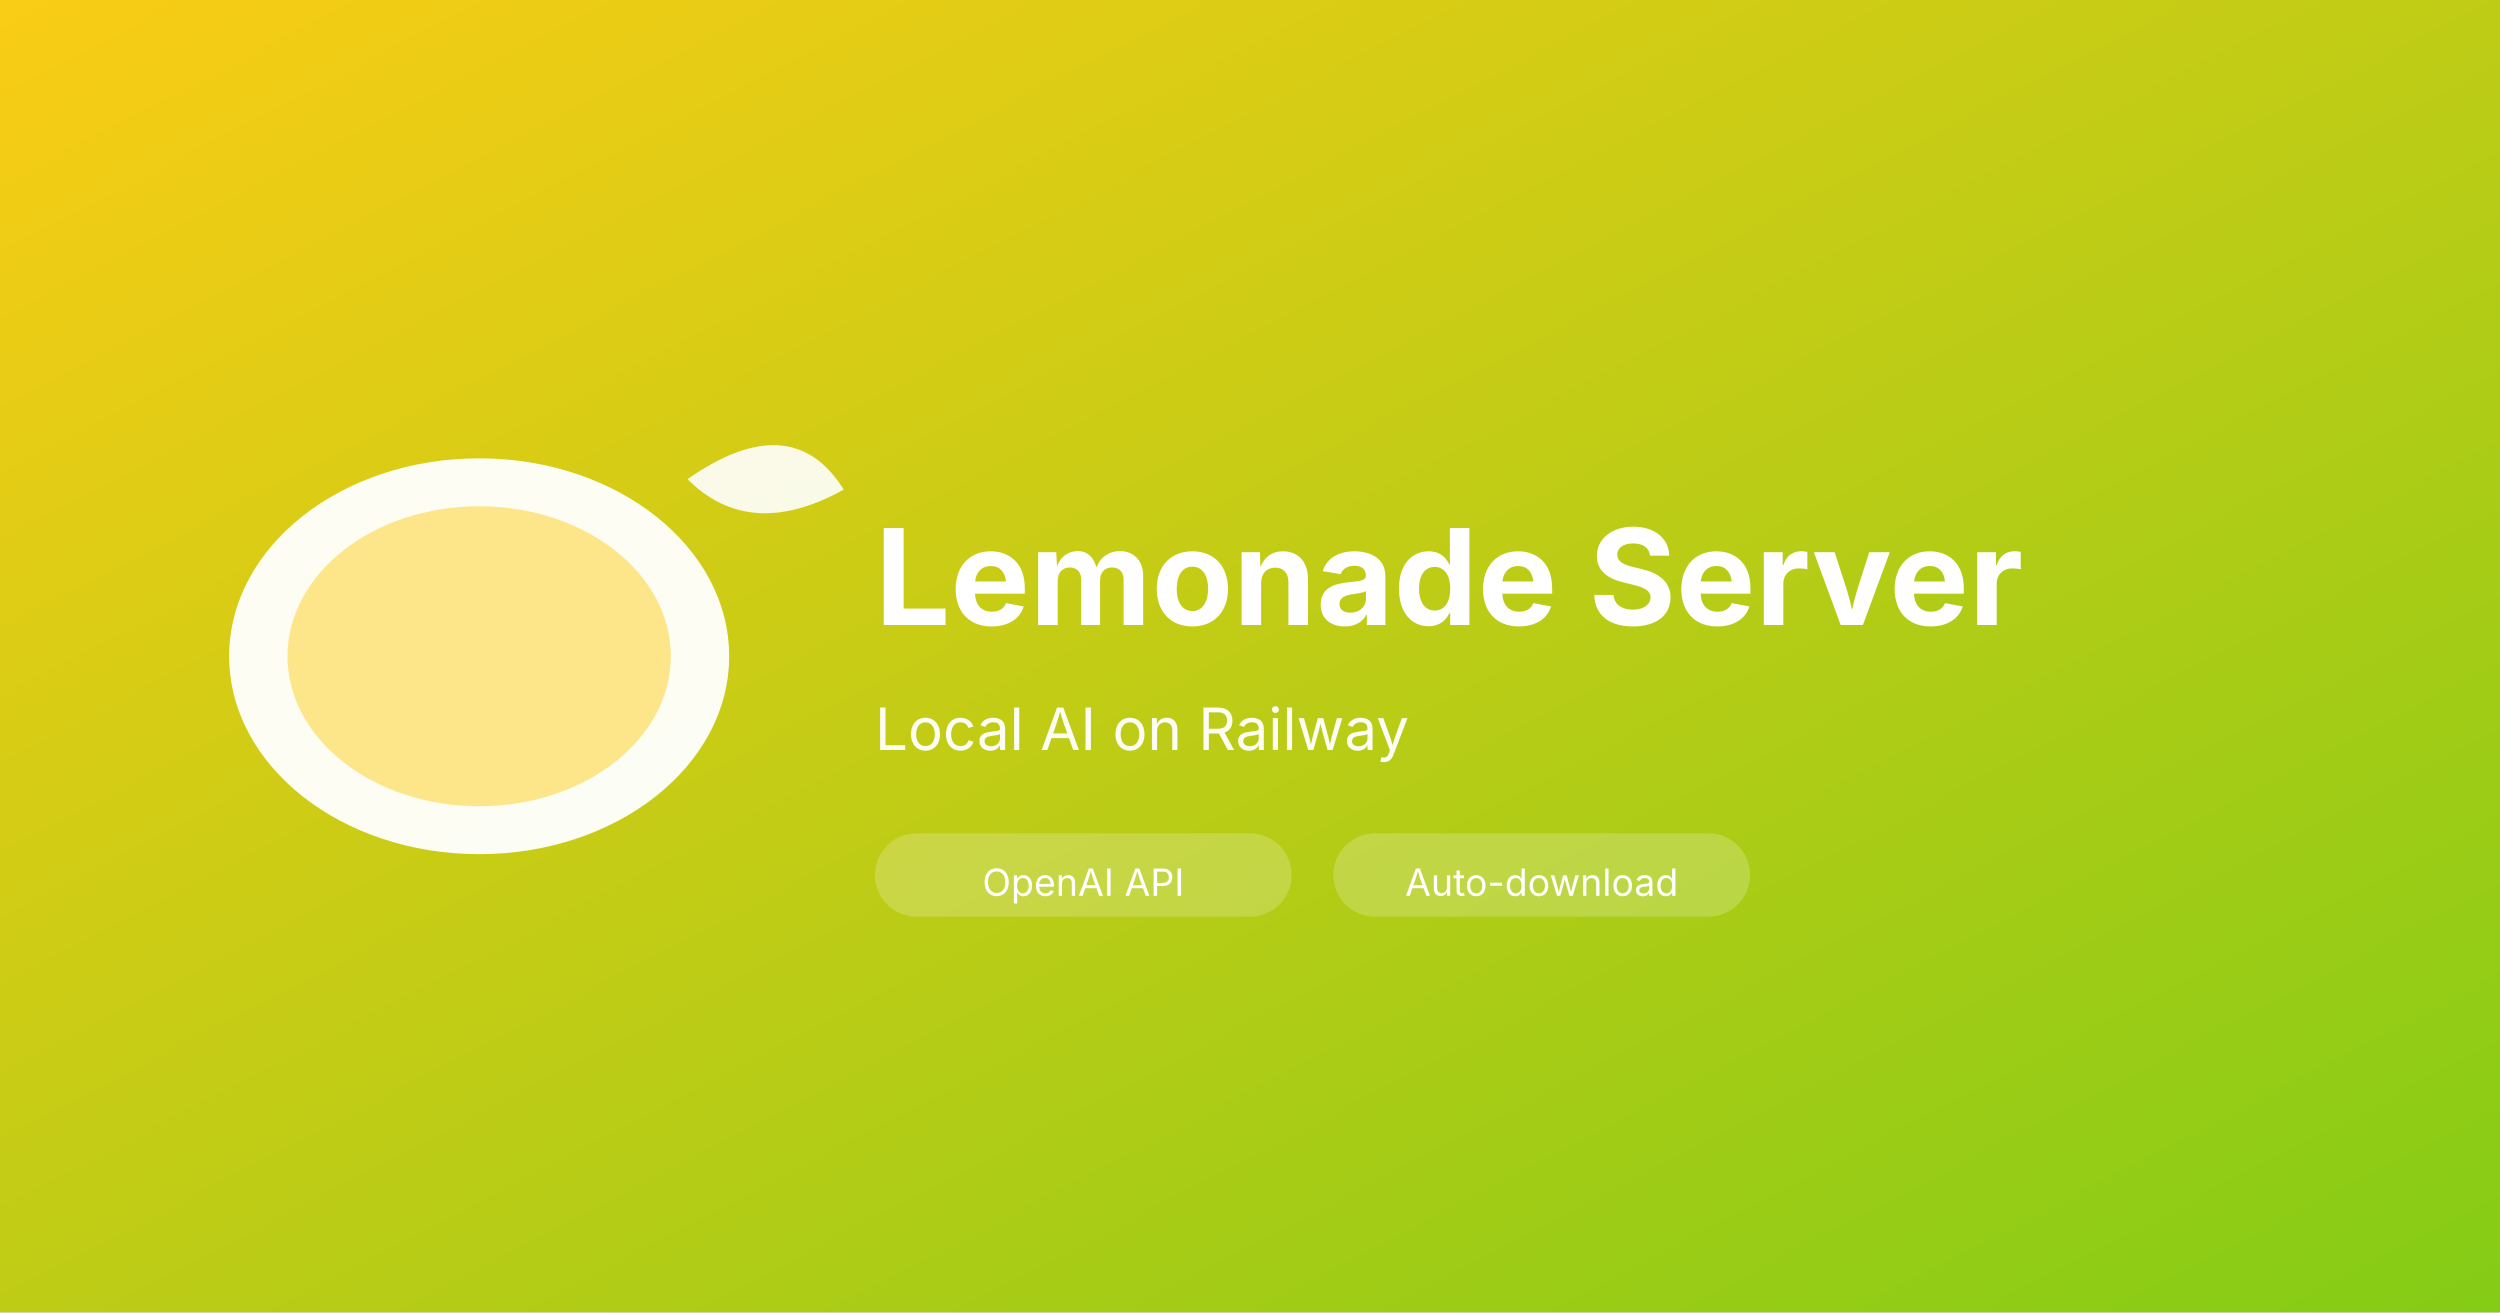
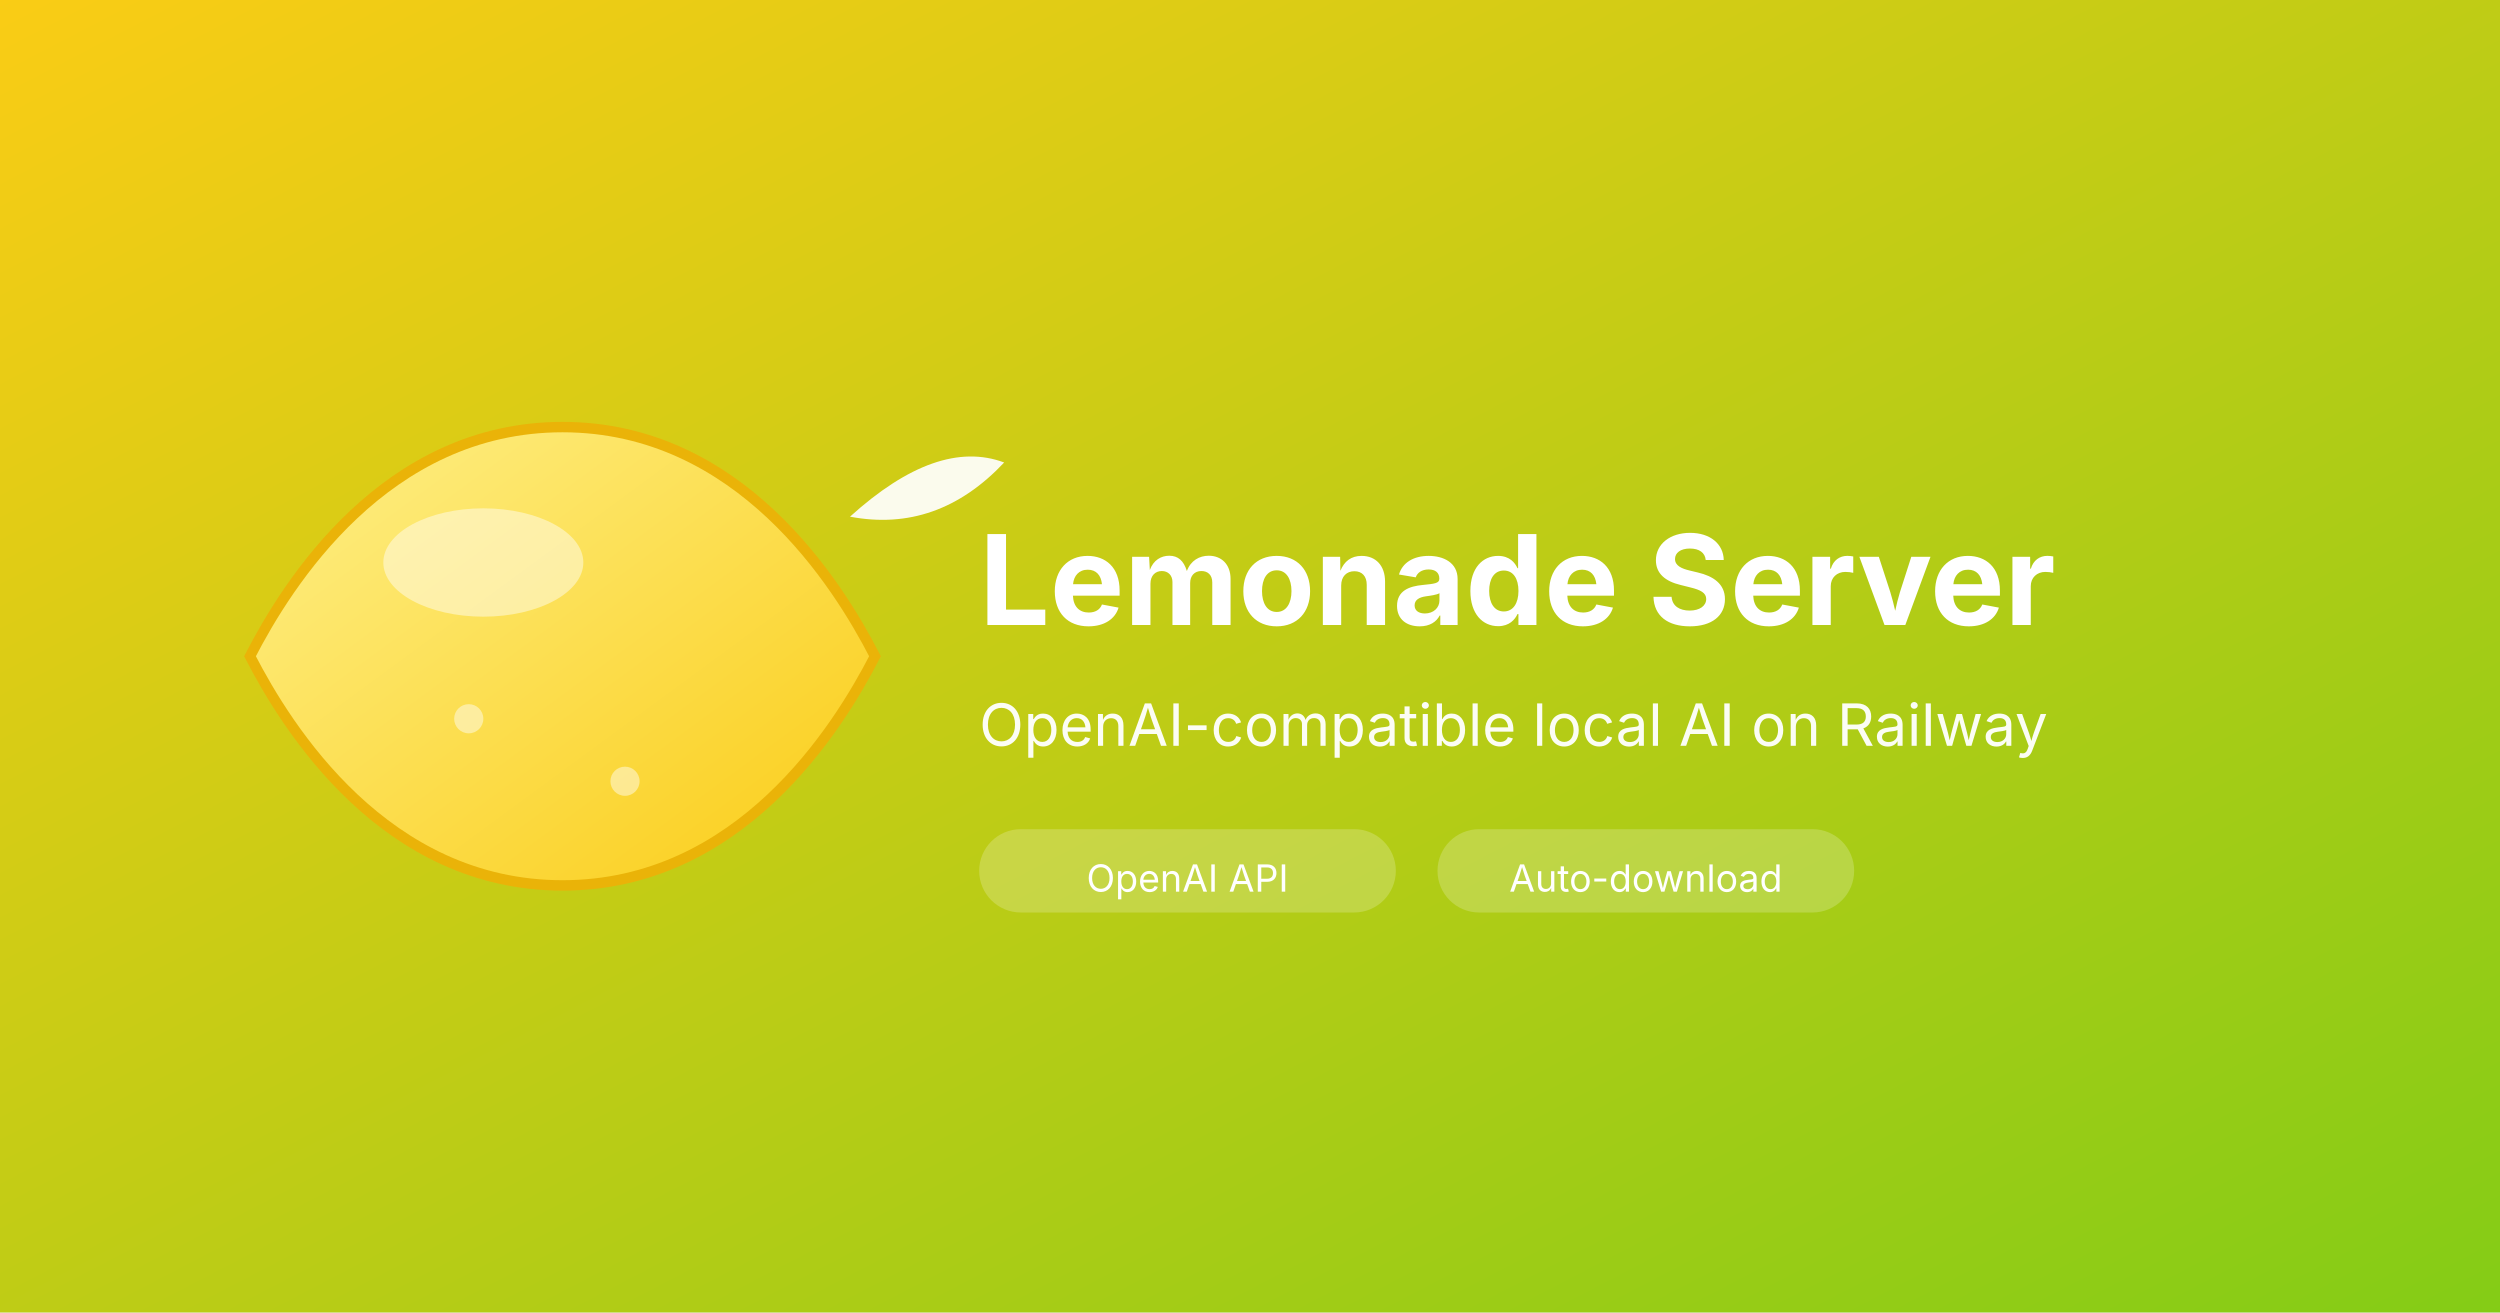
<svg xmlns="http://www.w3.org/2000/svg" width="1200" height="630" viewBox="0 0 1200 630" fill="none">
  <defs>
    <linearGradient id="bg" x1="0" y1="0" x2="1" y2="1">
      <stop offset="0%" stop-color="#FACC15" />
      <stop offset="100%" stop-color="#84CC16" />
    </linearGradient>
+     <linearGradient id="lemon" x1="0" y1="0" x2="1" y2="1">
+       <stop offset="0%" stop-color="#FEF08A" />
+       <stop offset="100%" stop-color="#FACC15" />
+     </linearGradient>
  </defs>
  <rect width="1200" height="630" fill="url(#bg)" />
-   <ellipse cx="230" cy="315" rx="120" ry="95" fill="#FFFFFF" opacity="0.95" />
-   <ellipse cx="230" cy="315" rx="92" ry="72" fill="#FDE68A" />
-   <path d="M330 230 Q380 195 405 235 Q360 260 330 230 Z" fill="#FFFFFF" opacity="0.9" />
-   <text x="420" y="300" font-family="Inter, -apple-system, sans-serif" font-size="64" font-weight="700" fill="#FFFFFF">Lemonade Server</text>
-   <text x="420" y="360" font-family="Inter, -apple-system, sans-serif" font-size="28" fill="#FFFFFF" opacity="0.95">Local AI on Railway</text>
-   <rect x="420" y="400" width="200" height="40" rx="20" fill="#FFFFFF" opacity="0.2" />
-   <text x="520" y="430" font-family="Inter, -apple-system, sans-serif" font-size="18" fill="#FFFFFF" text-anchor="middle">OpenAI API</text>
-   <rect x="640" y="400" width="200" height="40" rx="20" fill="#FFFFFF" opacity="0.2" />
-   <text x="740" y="430" font-family="Inter, -apple-system, sans-serif" font-size="18" fill="#FFFFFF" text-anchor="middle">Auto-download</text>
+   <path d="M120 315 C138 280 185 205 270 205 C355 205 402 280 420 315 C402 350 355 425 270 425 C185 425 138 350 120 315 Z" fill="url(#lemon)" stroke="#EAB308" stroke-width="5" />
+   <path d="M408 248 Q450 210 482 222 Q450 256 408 248 Z" fill="#FFFFFF" opacity="0.92" />
+   <ellipse cx="232" cy="270" rx="48" ry="26" fill="#FFFFFF" opacity="0.45" />
+   <circle cx="225" cy="345" r="7" fill="#FFFFFF" opacity="0.45" />
+   <circle cx="300" cy="375" r="7" fill="#FFFFFF" opacity="0.45" />
+   <text x="470" y="300" font-family="Inter, -apple-system, sans-serif" font-size="60" font-weight="700" fill="#FFFFFF">Lemonade Server</text>
+   <text x="470" y="358" font-family="Inter, -apple-system, sans-serif" font-size="28" fill="#FFFFFF" opacity="0.95">OpenAI-compatible local AI on Railway</text>
+   <rect x="470" y="398" width="200" height="40" rx="20" fill="#FFFFFF" opacity="0.2" />
+   <text x="570" y="428" font-family="Inter, -apple-system, sans-serif" font-size="18" fill="#FFFFFF" text-anchor="middle">OpenAI API</text>
+   <rect x="690" y="398" width="200" height="40" rx="20" fill="#FFFFFF" opacity="0.2" />
+   <text x="790" y="428" font-family="Inter, -apple-system, sans-serif" font-size="18" fill="#FFFFFF" text-anchor="middle">Auto-download</text>
</svg>
